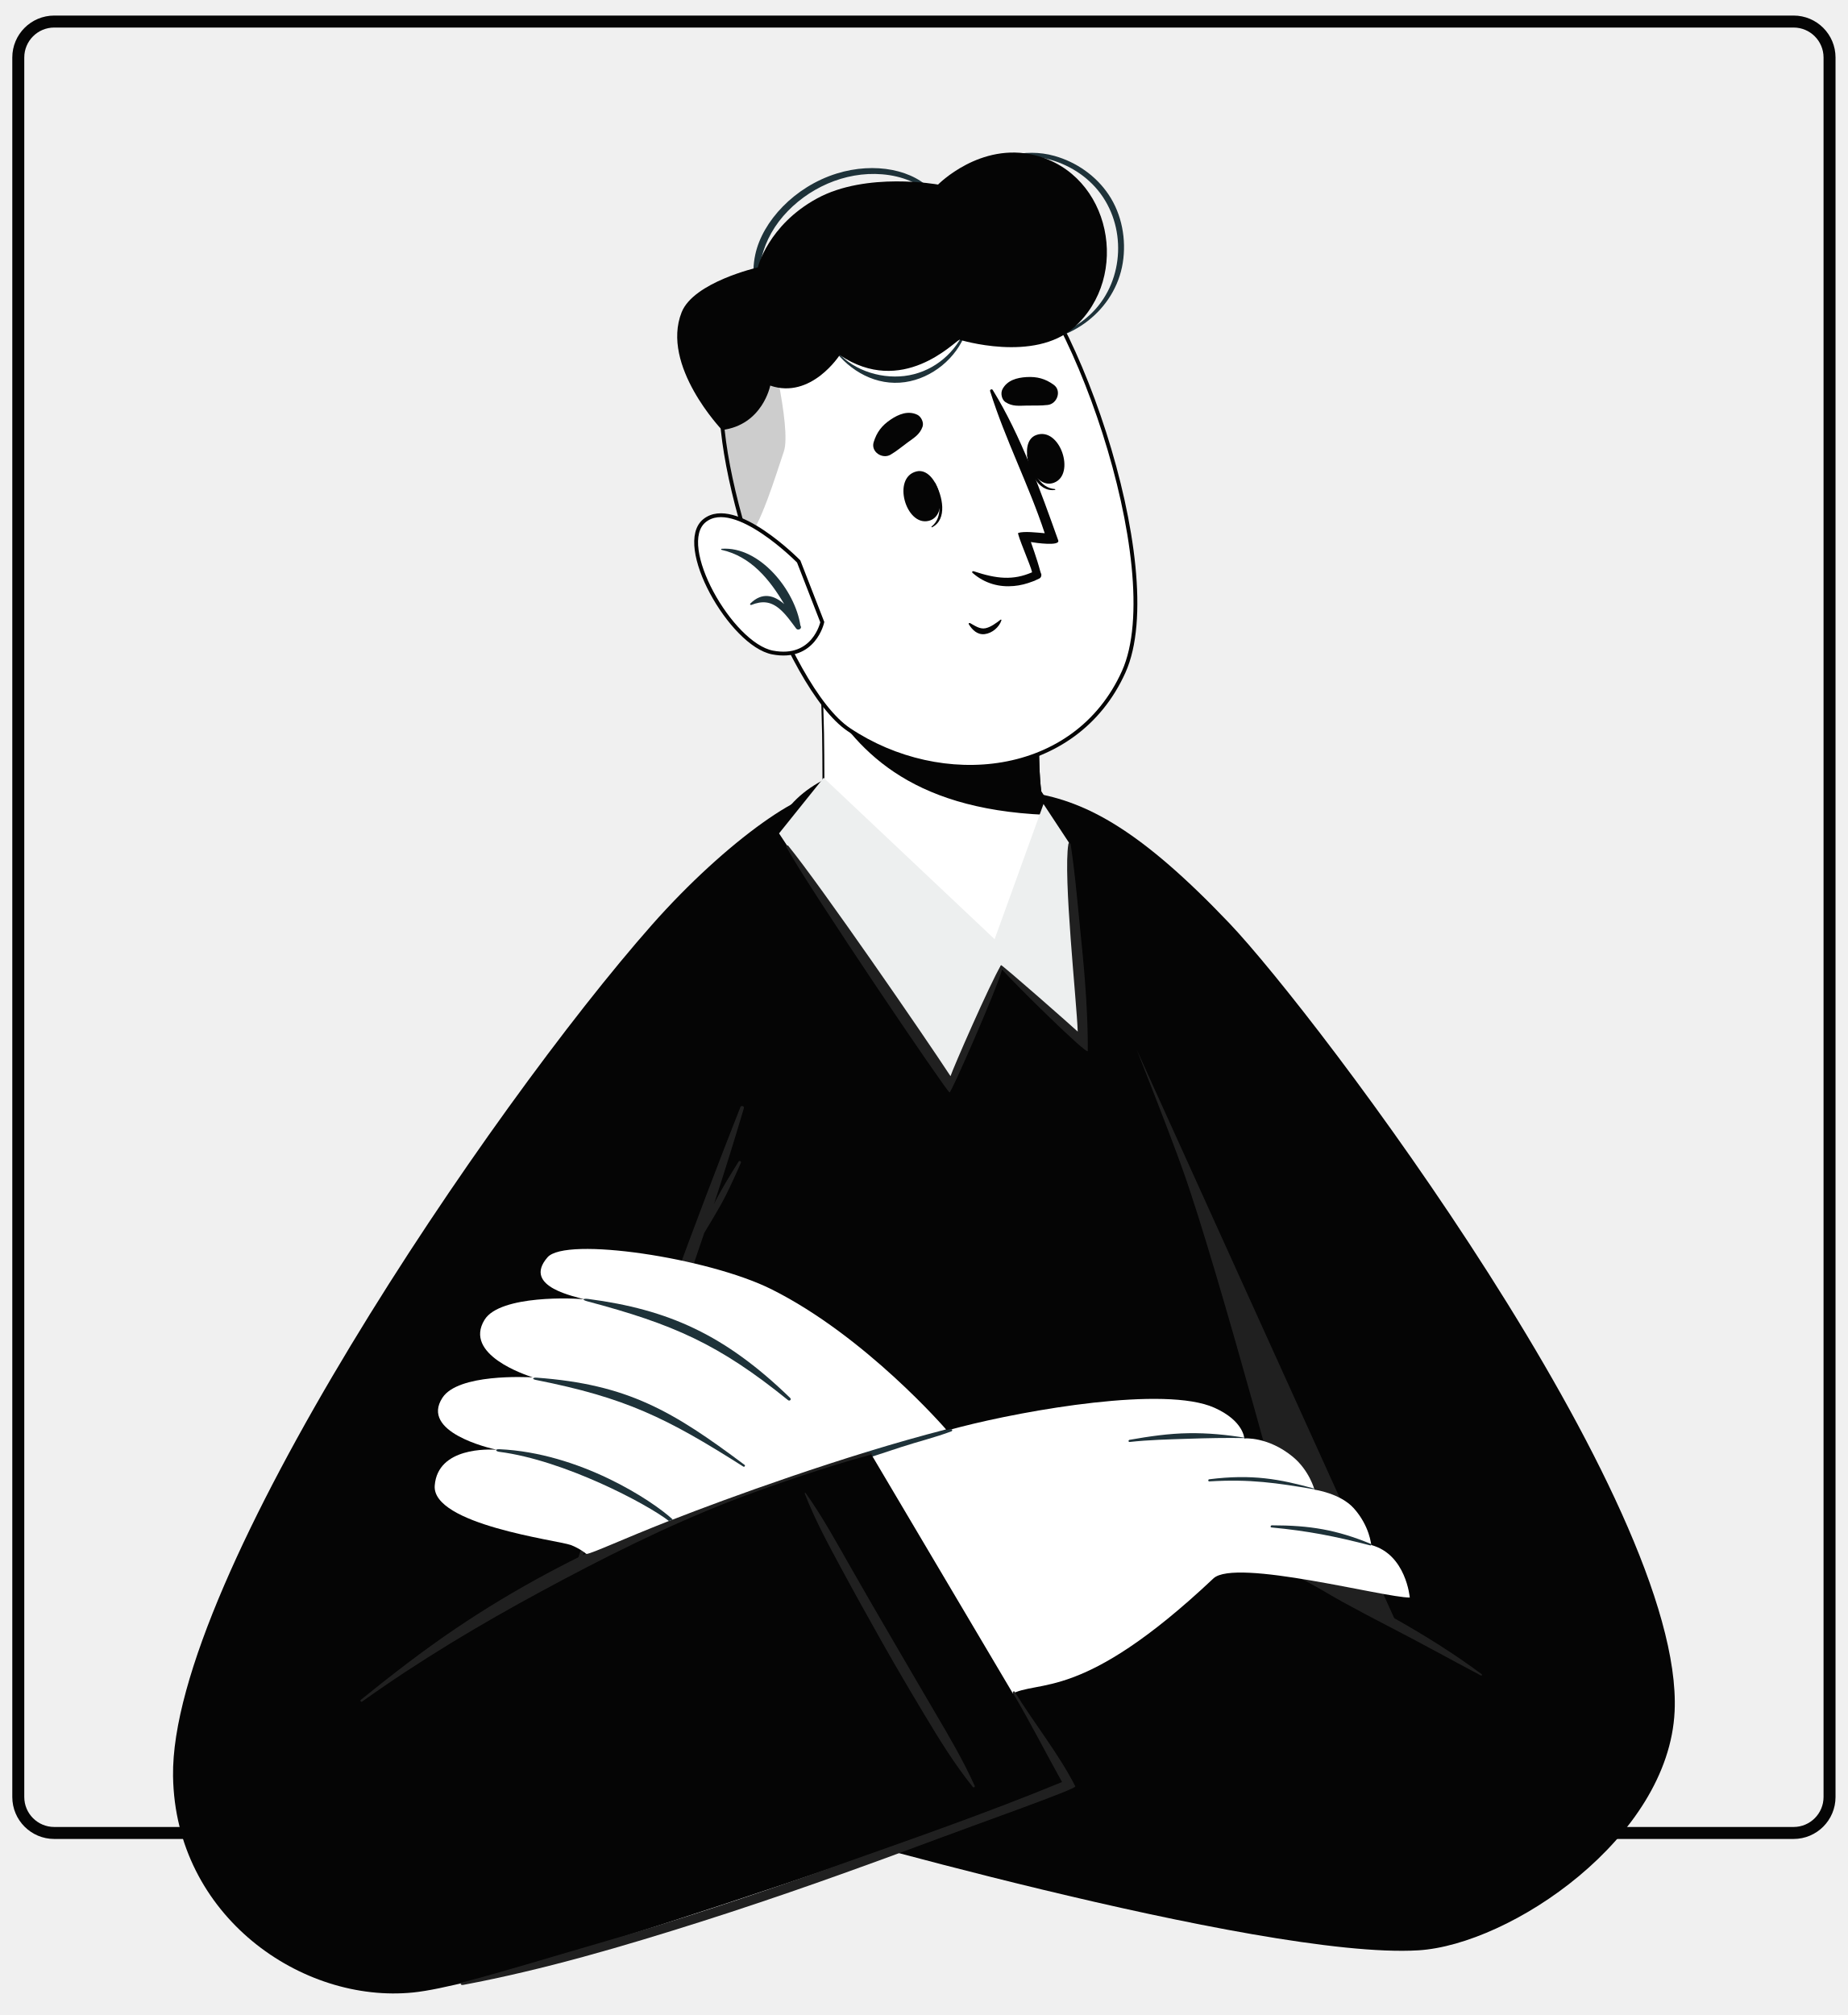
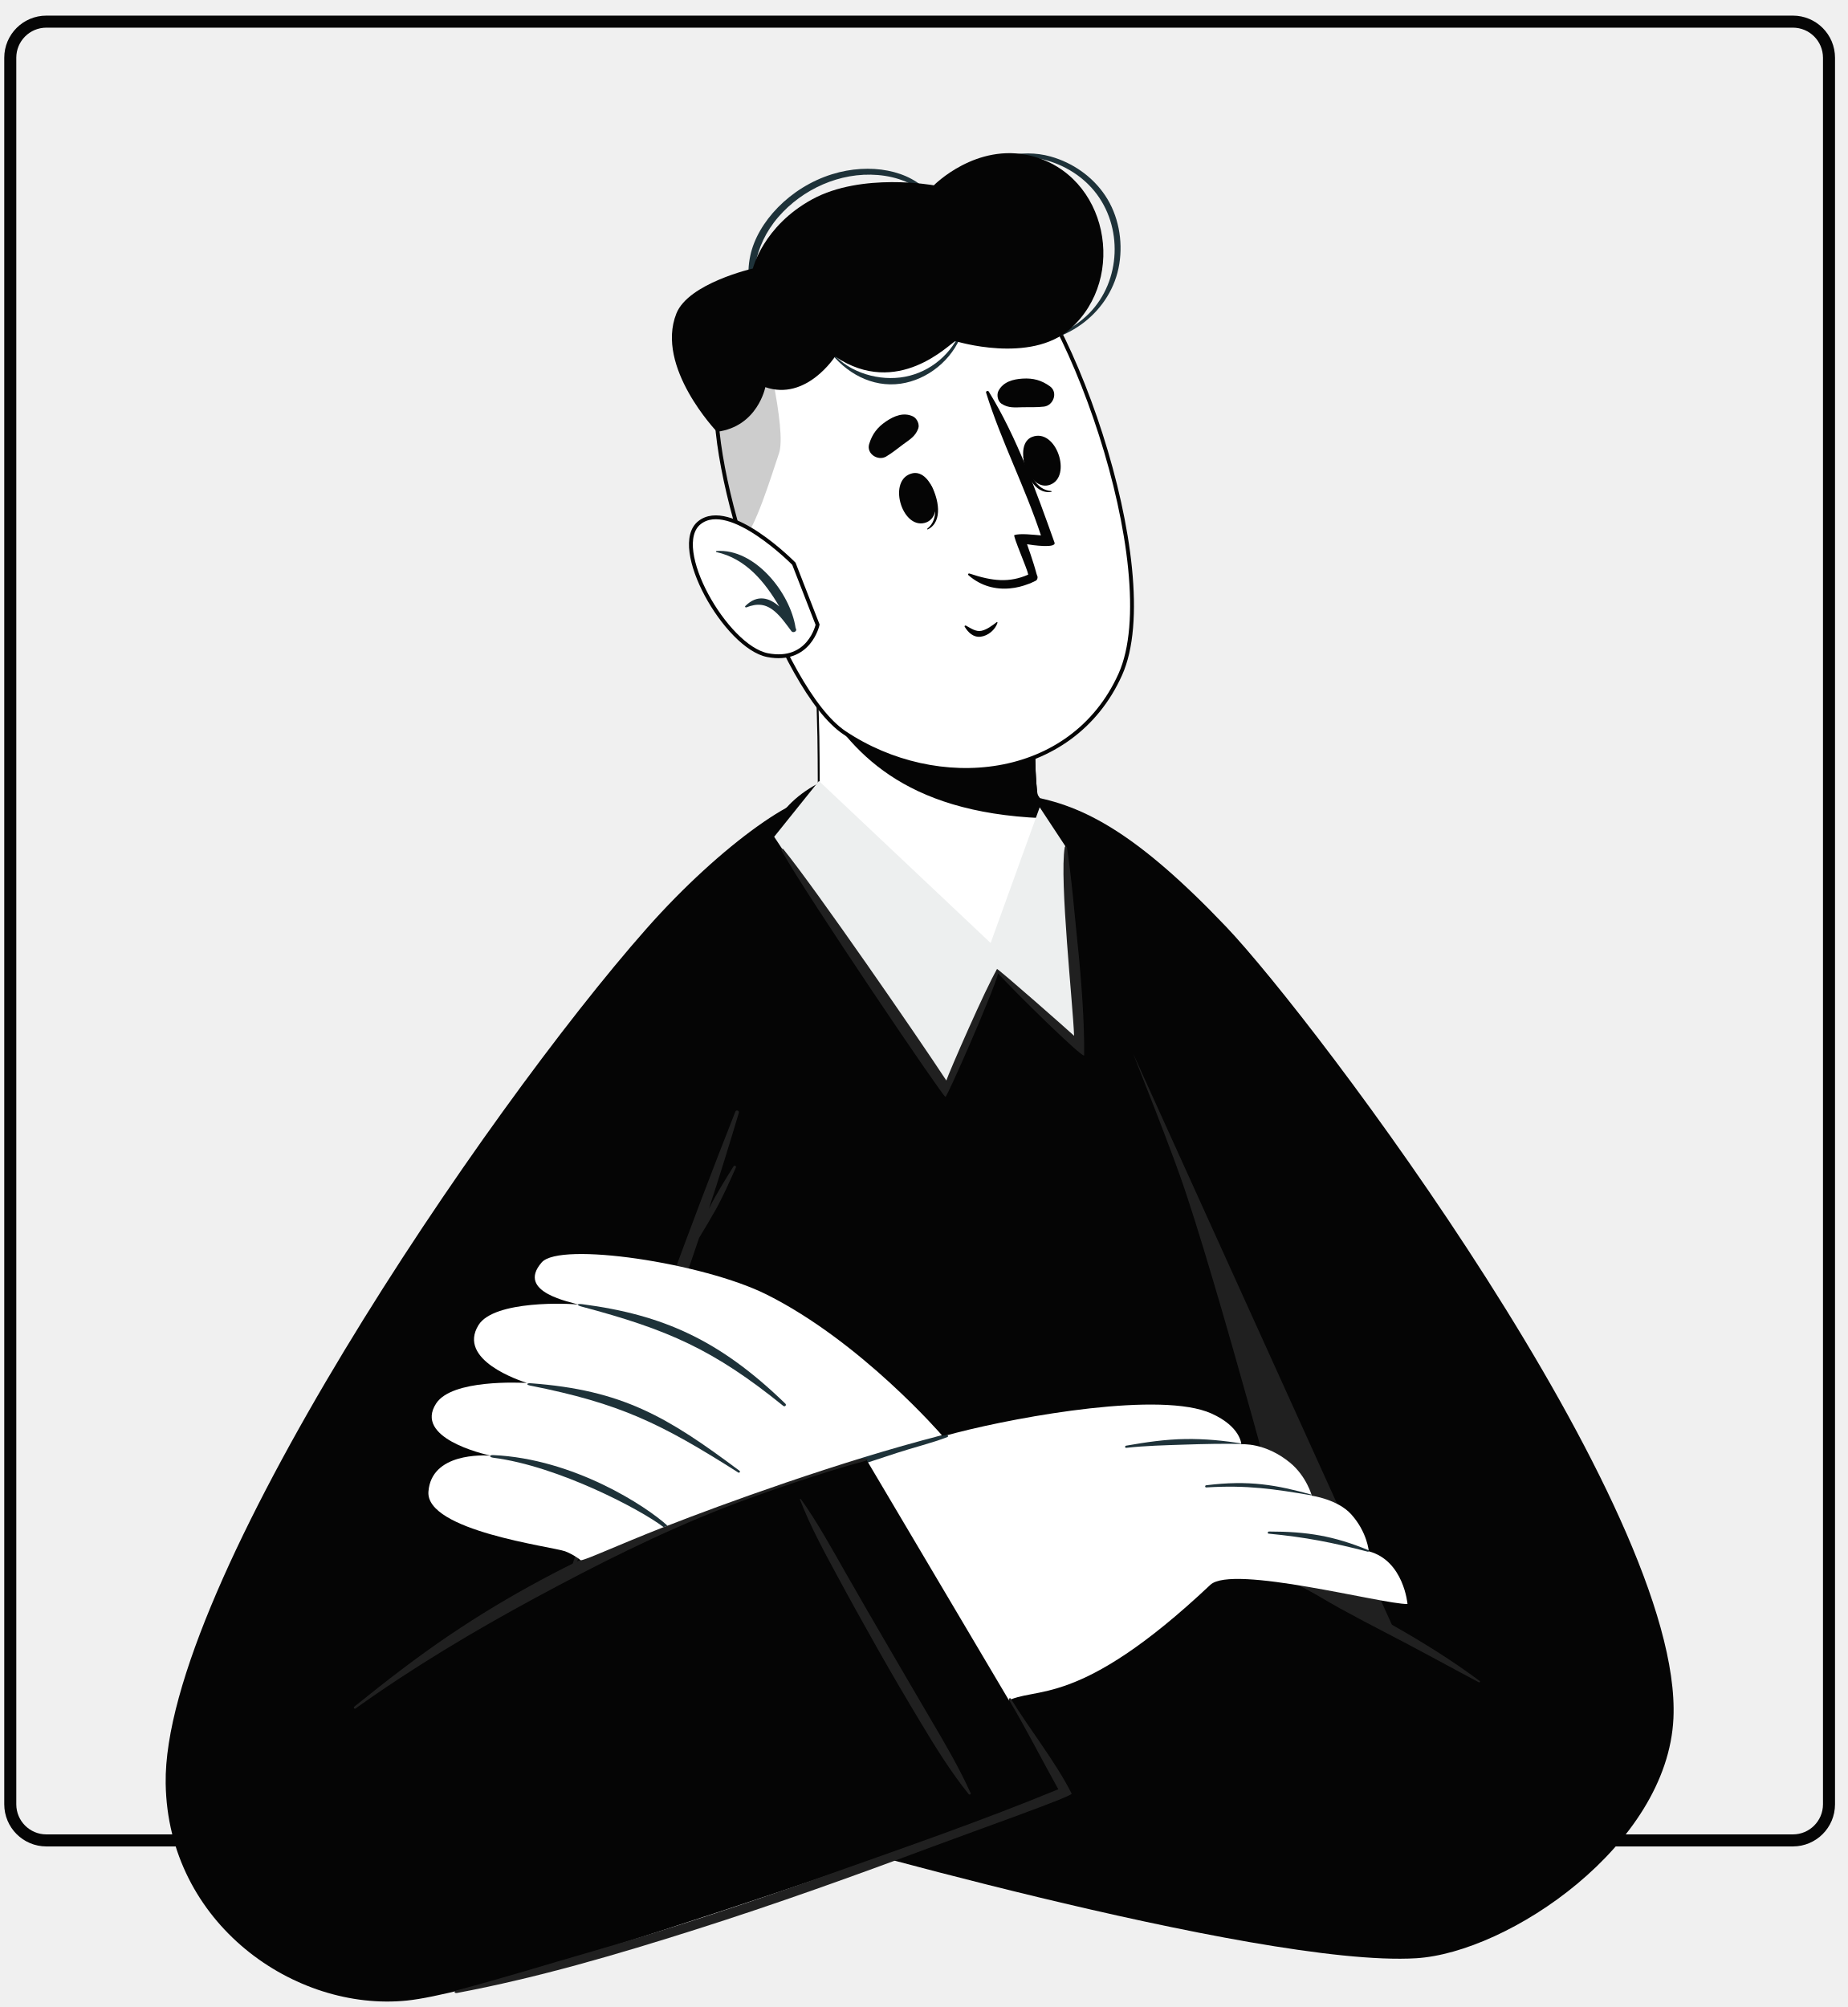
- <svg xmlns="http://www.w3.org/2000/svg" width="343" height="374" viewBox="0 0 343 374" fill="none">
+ <svg xmlns="http://www.w3.org/2000/svg" fill="none" viewBox="1.495 0 341.505 371.008" style="max-height: 500px" width="341.505" height="371.008">
  <g opacity="0.98">
-     <path d="M332.933 4H10.067C6.381 4 3.394 6.988 3.394 10.673V333.539C3.394 337.225 6.381 340.213 10.067 340.213H332.933C336.618 340.213 339.606 337.225 339.606 333.539V10.673C339.606 6.988 336.618 4 332.933 4Z" stroke="black" stroke-width="2.224" stroke-miterlimit="10" />
-     <path d="M74.473 340.824H250.136C250.874 334.112 223.967 191.367 192.36 145.478C188.772 140.27 158.054 136.482 146.778 149.435C87.045 218.033 73.029 339.18 74.473 340.824Z" fill="black" />
-     <path d="M196.526 157.324C201.512 170.241 220.321 215.528 230.544 248.029C237.404 269.839 240.016 288.144 241.517 292.954C241.517 292.954 189.649 276.294 177.971 276.265C159.986 276.22 131.134 313.785 138.212 318.488C149.336 325.89 202.369 351.059 244.719 358.961C267.74 363.258 311.116 333.997 307.688 310.734C302.878 278.086 243.879 192.027 221.432 167.625C209.779 154.958 190.449 141.582 196.526 157.324Z" fill="#FF9581" />
-     <path d="M310.849 317.636C309.762 341.152 280.345 360.95 263.283 361.995C233.857 363.779 145.584 338.073 145.584 338.073L179.898 271.968C179.898 271.968 239.963 292.356 241.488 292.93V292.905C240.959 291.154 226.156 235.53 219.542 217.098C219.189 216.081 218.779 215.04 218.394 213.945C216.491 208.84 213.879 202.098 210.992 194.816L210.964 194.763C209.364 190.732 207.675 186.516 206.014 182.358V182.334C198.76 164.312 191.691 147.159 191.691 147.159C201.803 148.82 211.788 154.134 228.182 171.34C244.543 188.526 312.645 278.84 310.849 317.636Z" fill="black" />
-     <path d="M168.462 323.77C170.91 319.091 173.399 314.433 175.855 309.759C178.266 305.182 180.706 300.623 183.166 296.071C185.708 291.363 188.378 286.664 190.432 281.719C190.469 281.625 190.342 281.547 190.281 281.629C187.193 285.701 184.651 290.191 182.112 294.615C179.484 299.2 176.921 303.825 174.383 308.463C171.894 313.006 169.499 317.595 167.137 322.2C164.71 326.94 162.257 331.852 160.502 336.888C160.433 337.089 160.711 337.286 160.843 337.089C163.68 332.877 166.108 328.264 168.462 323.77Z" fill="#2B454E" />
-     <path d="M259.859 302.685L241.517 292.958L241.488 292.934V292.909C240.959 291.158 226.156 235.534 219.542 217.102C219.19 216.085 218.78 215.044 218.394 213.949C216.491 208.844 213.879 202.102 210.993 194.82L259.859 302.685Z" fill="#1C1C1C" />
-     <path d="M275.043 310.755C269.95 306.95 264.46 303.546 258.928 300.417C256.164 298.851 253.343 297.412 250.444 296.116C247.36 294.738 244.1 293.742 241.037 292.356C240.803 292.249 240.631 292.61 240.865 292.717C243.727 294.012 246.446 295.817 249.21 297.321C252.084 298.888 254.971 300.43 257.882 301.926C263.598 304.866 269.212 307.987 274.895 310.989C275.031 311.062 275.17 310.849 275.043 310.755Z" fill="#1C1C1C" />
-     <path d="M261.688 296.514C257.083 296.575 229.289 289.153 225.242 292.967C200.573 316.221 192.774 311.538 187.521 314.568C146.872 337.954 92.589 365.428 73.214 365.6C43.829 365.838 32.126 341.177 37.018 317.878C46.675 271.82 108.79 182.014 136.895 158.149C151.797 145.515 150.62 164.57 144.457 185.286C140.84 197.432 134.517 215.491 128.067 233.213C122.355 249.001 107.216 289.342 106.953 290.289V290.314C106.929 290.367 106.904 290.396 106.908 290.424C106.888 290.531 106.994 290.552 107.232 290.486C108.524 290.248 143.284 273.866 178.241 264.866C190.559 261.696 216.213 257.177 225.41 261.282C230.88 263.722 230.97 266.986 230.97 266.986C230.97 266.986 235.354 266.588 239.979 270.393C243.047 272.919 243.998 276.491 243.998 276.491C243.998 276.491 248.796 277.163 251.293 279.943C254.27 283.261 254.532 286.771 254.532 286.771C261.011 288.501 261.688 296.514 261.688 296.514Z" fill="white" />
-     <path d="M220.629 266.014C216.922 266.067 213.305 266.604 209.664 267.244C209.418 267.289 209.426 267.67 209.689 267.642C213.264 267.248 216.885 267.166 220.477 267.047C224.049 266.928 227.678 266.85 231.249 266.924C231.27 266.924 231.274 266.887 231.253 266.883C227.69 266.297 224.254 265.961 220.629 266.014Z" fill="#1A2E35" />
-     <path d="M243.896 276.278C237.532 274.531 232.459 273.563 224.467 274.564C224.209 274.597 224.229 274.978 224.484 274.962C232.078 274.49 237.031 275.261 243.883 276.413C243.961 276.43 243.965 276.298 243.896 276.278Z" fill="#1A2E35" />
-     <path d="M254.463 286.558C248.082 283.933 243.17 283.113 236.088 283.113C235.838 283.113 235.756 283.482 236.014 283.507C242.809 284.155 247.779 285.131 254.368 286.845C254.532 286.886 254.618 286.623 254.463 286.558Z" fill="#1A2E35" />
-     <path d="M176.544 265.272C173.493 265.67 170.442 266.568 167.457 267.302C164.275 268.085 161.101 268.95 157.985 269.979C151.744 272.038 145.687 274.506 139.713 277.229C139.483 277.336 139.606 277.688 139.852 277.602C145.937 275.47 152.084 273.473 158.235 271.537C161.261 270.586 164.267 269.573 167.281 268.589C170.372 267.576 173.591 266.809 176.63 265.657C176.835 265.579 176.773 265.239 176.544 265.272Z" fill="#1A2E35" />
-     <path d="M152.232 271.861C158.665 269.684 161.573 269.672 161.573 269.672L198.146 331.43C198.146 331.43 97.411 367.695 76.732 369.815C56.049 371.935 32.52 355.648 32.122 329.683C31.565 293.188 91.076 205.547 121.014 171.656C134.735 156.123 150.731 144.842 154.811 147.389C159.629 150.395 150.878 169.926 146.265 184.495C137.753 211.39 107.24 290.486 107.24 290.486C107.24 290.486 144.568 274.457 152.232 271.861Z" fill="black" />
-     <path d="M161.245 269.622C155.57 269.955 131.036 278.5 119.005 283.663C107.015 288.809 95.48 294.915 84.659 302.222C78.537 306.355 72.726 310.853 66.985 315.499C66.788 315.659 67.002 315.979 67.215 315.827C77.794 308.262 89.095 301.512 100.532 295.333C111.911 289.186 123.499 283.351 135.559 278.648C142.427 275.97 154.237 271.96 160.945 270.201C162.844 269.7 161.421 269.61 161.245 269.622Z" fill="#1C1C1C" />
-     <path d="M137.092 215.618C135.559 218.095 134.005 220.555 132.692 223.163C132.631 223.286 132.574 223.409 132.512 223.532C134.46 217.607 136.309 211.665 138.081 205.682C138.191 205.313 137.58 205.117 137.441 205.473C128.785 227.395 120.752 249.583 112.961 271.829C110.779 278.049 108.868 284.335 106.888 290.617C106.818 290.835 107.175 290.945 107.265 290.74C109.643 285.352 112.038 280.001 114.215 274.518C116.393 269.04 118.414 263.5 120.46 257.973C124.036 248.308 127.444 238.594 130.728 228.83C131.758 227.12 132.795 225.414 133.767 223.676C135.181 221.137 136.346 218.48 137.527 215.827C137.654 215.536 137.252 215.36 137.092 215.618Z" fill="#1C1C1C" />
-     <path d="M173.637 317.98C170.955 313.429 168.314 308.857 165.645 304.301C163.028 299.835 160.449 295.353 157.882 290.863C155.229 286.217 152.65 281.469 149.538 277.11C149.48 277.028 149.341 277.098 149.382 277.192C151.207 281.965 153.675 286.496 156.094 290.986C158.6 295.64 161.175 300.258 163.771 304.863C166.313 309.373 168.941 313.831 171.607 318.271C174.346 322.835 177.225 327.514 180.575 331.664C180.71 331.828 181.022 331.701 180.927 331.479C178.848 326.846 176.212 322.351 173.637 317.98Z" fill="#1C1C1C" />
-     <path d="M199.601 331.562C196.567 325.579 191.847 319.703 188.353 314.011C188.222 313.794 187.898 314.019 188.025 314.237C191.199 319.576 194.107 325.329 197.141 330.758C183.306 336.47 168.617 341.563 154.507 346.561C140.028 351.695 125.455 356.559 110.681 360.815C102.422 363.193 94.151 365.772 85.844 367.954C85.327 368.089 85.466 368.516 85.995 368.413C100.942 365.6 115.618 361.282 130.089 356.69C144.847 352.007 159.412 346.775 173.907 341.358C182.063 338.311 199.847 332.045 199.601 331.562Z" fill="#1C1C1C" />
-     <path d="M175.613 265.312C156.59 270.184 134.702 278.201 124.893 282.039C124.635 282.129 124.401 282.219 124.167 282.305C115.528 285.7 110.176 288.218 108.893 288.431C108.786 288.382 108.704 288.308 108.622 288.259V288.235C107.724 287.587 106.834 287.095 105.949 286.762C103.513 285.889 80.107 282.965 80.697 275.716C81.267 268.544 90.805 268.991 92.208 269.089C90.69 268.757 77.987 265.78 82.124 259.436C85.048 254.938 97.629 255.598 98.896 255.647C97.612 255.225 85.942 251.42 89.956 244.945C92.831 240.311 106.875 240.914 108.495 241.189C107.183 240.689 96.78 238.946 101.635 233.365C105.005 229.478 131.45 233.431 143.206 239.299C160.687 248.025 175.613 265.312 175.613 265.312Z" fill="white" />
-     <path d="M124.893 282.039C124.635 282.129 124.401 282.219 124.167 282.305C120.108 279.152 104.747 271.017 92.679 269.471C91.933 269.376 91.884 268.946 92.675 268.983C107.576 269.659 120.973 278.434 124.893 282.039Z" fill="#1A2E35" />
-     <path d="M99.47 256.127C116.126 259.432 123.655 263.111 137.978 272.21C138.179 272.337 138.404 272.042 138.212 271.894C124.86 261.901 116.553 256.951 99.613 255.705C98.846 255.648 98.707 255.976 99.47 256.127Z" fill="#1A2E35" />
-     <path d="M109.008 241.533C124.987 245.782 133.41 249.464 146.282 259.879C146.585 260.125 146.958 259.752 146.679 259.477C134.55 247.713 124.069 243.051 109.159 241.091C108.142 240.959 108.003 241.267 109.008 241.533Z" fill="#1A2E35" />
-     <path d="M189.022 177.45C179.558 180.854 161.175 167.884 153.216 156.591C152.674 155.812 152.953 146.967 152.781 136.199C152.654 129.666 152.355 122.392 151.604 115.778L194.242 121.15C194.242 121.15 191.736 135.481 193.114 147.008C193.241 147.971 193.438 148.857 193.709 149.689C193.737 149.812 193.791 149.96 193.819 150.132C195.25 155.192 198.17 174.153 189.022 177.45Z" fill="white" stroke="black" stroke-width="0.356" stroke-miterlimit="10" />
-     <path d="M193.836 150.128C193.918 150.403 194 150.702 194.053 151.059C168.527 149.976 158.817 138.753 152.535 127.985C152.342 123.881 152.072 119.718 151.604 115.778L194.246 121.141C194.246 121.141 191.728 135.485 193.122 147.008C193.233 147.967 193.45 148.841 193.725 149.689C193.754 149.796 193.778 149.964 193.836 150.128Z" fill="black" stroke="black" stroke-width="0.356" stroke-miterlimit="10" />
-     <path d="M134.128 71.053C131.815 86.361 145.785 127.542 157.595 135.444C174.715 146.897 199.638 144.564 208.585 124.693C217.258 105.432 198.1 52.088 185.2 45.228C166.198 35.12 137.543 48.439 134.128 71.053Z" fill="white" stroke="black" stroke-width="0.713" stroke-miterlimit="10" />
-     <path d="M173.555 89.576C173.497 89.477 173.382 89.781 173.423 89.891C174.436 92.639 175.137 95.96 172.931 97.719C172.862 97.773 172.919 97.912 173.005 97.867C175.929 96.415 174.957 92.016 173.555 89.576Z" fill="black" />
-     <path d="M170.102 87.505C165.522 88.657 168.162 97.736 172.406 96.67C176.585 95.616 173.944 86.537 170.102 87.505Z" fill="black" />
-     <path d="M190.662 84.425C190.654 84.31 190.92 84.495 190.949 84.609C191.679 87.447 192.991 90.576 195.808 90.769C195.894 90.773 195.931 90.92 195.833 90.933C192.598 91.4 190.896 87.23 190.662 84.425Z" fill="black" />
-     <path d="M192.319 80.755C196.743 79.094 199.736 88.066 195.636 89.6C191.605 91.117 188.612 82.145 192.319 80.755Z" fill="black" />
-     <path d="M165.312 84.392C166.457 83.72 167.404 82.912 168.47 82.129C169.671 81.247 170.717 80.669 171.246 79.209C171.529 78.426 170.996 77.323 170.262 76.974C168.548 76.167 166.809 76.88 165.321 77.881C163.705 78.967 162.737 80.218 162.171 82.08C161.622 83.884 163.799 85.278 165.312 84.392Z" fill="black" />
-     <path d="M194.5 75.162C193.18 75.322 191.937 75.252 190.621 75.277C189.132 75.306 187.947 75.482 186.639 74.637C185.938 74.186 185.696 72.985 186.069 72.263C186.939 70.582 188.755 70.094 190.547 69.987C192.491 69.872 194.02 70.278 195.595 71.418C197.124 72.521 196.239 74.949 194.5 75.162Z" fill="black" />
-     <path d="M180.062 115.647C180.927 116.11 181.862 116.819 182.908 116.61C183.908 116.409 184.929 115.634 185.725 115.023C185.803 114.962 185.922 115.032 185.889 115.134C185.475 116.426 184.134 117.549 182.764 117.701C181.428 117.849 180.476 116.93 179.828 115.856C179.738 115.704 179.935 115.581 180.062 115.647Z" fill="black" />
-     <path d="M180.567 106.367C182.851 108.352 185.553 109.012 188.198 108.766C189.379 108.664 190.568 108.36 191.687 107.922C191.913 107.852 192.13 107.762 192.323 107.655C192.52 107.569 192.7 107.491 192.913 107.38C193.229 107.237 193.332 106.913 193.295 106.585L193.286 106.564C193.254 106.462 193.229 106.38 193.176 106.285C193.176 106.285 193.176 106.285 193.172 106.265L193.094 106.019C192.524 103.837 191.355 100.606 191.355 100.606C192.261 100.77 196.825 101.414 196.432 100.299C193.147 91.097 189.498 80.862 184.286 72.398C184.13 72.111 183.679 72.32 183.794 72.62C186.598 81.588 190.966 90.002 193.926 98.97C192.495 98.855 190.133 98.56 189.006 98.913C188.723 99.089 191.376 105.117 191.552 106.117C191.552 106.117 191.564 106.158 191.564 106.228C188.062 107.753 184.999 107.45 180.755 106.035C180.501 105.937 180.333 106.191 180.567 106.367Z" fill="black" />
-     <path opacity="0.2" d="M138.622 100.065C141.037 98.088 144.088 87.96 145.507 83.777C146.979 79.431 142.612 61.811 141.185 56.57C137.58 60.638 135.042 65.612 134.148 71.213C133.123 77.59 135.108 88.891 138.622 100.065Z" fill="black" />
-     <path d="M178.934 61.634C176.888 66.046 172.743 69.204 167.879 69.786C163.143 70.352 157.751 68.519 154.864 64.595C154.778 64.48 154.598 64.611 154.684 64.73C157.771 68.921 162.68 71.693 168.002 70.926C172.997 70.204 177.524 66.51 179.254 61.778C179.328 61.565 179.029 61.429 178.934 61.634Z" fill="#1A2E35" />
-     <path d="M155.295 32.213C147.491 34.644 141.533 41.062 140.201 47.237C139.389 50.989 140.078 54.364 141.57 57.571C141.632 57.702 141.902 57.591 141.853 57.456C139.873 52.268 140.758 45.457 145.388 40.106C149.837 34.968 156.783 31.774 163.758 32.352C167.4 32.651 170.659 33.972 172.755 36.12C172.989 36.362 173.526 36.006 173.317 35.751C169.77 31.462 162.356 30.015 155.295 32.213Z" fill="#1A2E35" />
-     <path d="M205.793 36.129C203.443 32.619 199.79 30.08 195.738 28.94C190.063 27.341 184.741 29.351 179.496 31.45C179.353 31.507 179.443 31.729 179.582 31.671C184.056 29.896 188.694 28.358 193.549 29.305C197.506 30.08 201.241 32.192 203.804 35.325C209.127 41.828 208.758 51.895 202.853 57.907C199.511 61.31 194.713 63.237 189.948 63.082C189.76 63.078 189.706 63.365 189.899 63.377C198.678 63.894 207.015 57.562 208.413 48.787C209.106 44.457 208.249 39.791 205.793 36.129Z" fill="#1A2E35" />
-     <path d="M134.033 79.816C134.033 79.816 122.589 67.867 126.529 57.96C128.76 52.346 140.668 49.636 140.668 49.636C140.668 49.636 142.542 41.82 151.637 36.846C160.826 31.823 174.124 34.259 174.124 34.259C174.124 34.259 181.944 26.283 192.093 28.809C206.244 32.331 209.963 51.321 199.384 60.752C191.954 67.375 178.11 63.053 178.11 63.053C177.028 63.524 167.473 73.718 155.869 65.899C155.869 65.899 150.567 74.186 142.973 71.57C142.977 71.574 141.562 78.865 134.033 79.816Z" fill="black" />
-     <path d="M193.696 149.23L184.626 174.321L152.888 144.371L144.609 154.684C144.609 154.684 176.38 202.98 176.482 200.737L185.811 179.156L200.999 193.344L198.404 156.369L193.696 149.23Z" fill="#EDEFEF" />
-     <path d="M200.754 174.994C200.118 168.904 199.651 162.749 198.736 156.697C198.703 156.484 198.363 156.398 198.318 156.656C197.317 162.598 199.864 185.877 200.052 191.474C200.032 191.453 200.007 191.433 199.987 191.412C199.351 190.797 185.934 178.955 185.811 179.152C183.74 182.6 176.893 198.318 176.437 199.741C171.414 192.068 152.207 164.213 146.331 157.001C146.163 156.791 145.839 156.98 145.974 157.226C150.464 165.357 175.9 202.886 176.265 202.763C176.524 202.947 185.044 183.584 186.012 179.951C188.304 182.555 201.906 195.98 201.914 195.07C201.98 188.94 201.385 181.091 200.754 174.994Z" fill="#1C1C1C" />
-     <path d="M148.254 104.21C148.254 104.21 136.424 92.171 130.806 96.612C125.188 101.053 135.682 119.624 143.403 121.109C151.124 122.593 152.637 115.474 152.637 115.474L148.254 104.21Z" fill="white" stroke="black" stroke-width="0.713" stroke-miterlimit="10" />
-     <path d="M133.947 101.857C133.828 101.865 133.832 102.033 133.943 102.058C139.385 103.267 142.862 107.54 145.564 112.124C143.731 110.492 141.496 109.808 139.27 112.034C139.155 112.153 139.315 112.338 139.454 112.284C141.468 111.489 143.034 111.595 144.724 113.031C145.921 114.048 146.856 115.429 147.799 116.676C148.115 117.09 148.898 116.709 148.635 116.213C148.615 116.176 148.594 116.139 148.574 116.102C147.606 109.586 141.033 101.34 133.947 101.857Z" fill="#1A2E35" />
+     <path stroke-miterlimit="10" stroke-width="2.224" stroke="black" d="M332.933 4H10.067C6.381 4 3.394 6.988 3.394 10.673V333.539C3.394 337.225 6.381 340.213 10.067 340.213H332.933C336.618 340.213 339.606 337.225 339.606 333.539V10.673C339.606 6.988 336.618 4 332.933 4Z" />
+     <path fill="black" d="M74.473 340.824H250.136C250.874 334.112 223.967 191.367 192.36 145.478C188.772 140.27 158.054 136.482 146.778 149.435C87.045 218.033 73.029 339.18 74.473 340.824Z" />
+     <path fill="#FF9581" d="M196.526 157.324C201.512 170.241 220.321 215.528 230.544 248.029C237.404 269.839 240.016 288.144 241.517 292.954C241.517 292.954 189.649 276.294 177.971 276.265C159.986 276.22 131.134 313.785 138.212 318.488C149.336 325.89 202.369 351.059 244.719 358.961C267.74 363.258 311.116 333.997 307.688 310.734C302.878 278.086 243.879 192.027 221.432 167.625C209.779 154.958 190.449 141.582 196.526 157.324Z" />
+     <path fill="black" d="M310.849 317.636C309.762 341.152 280.345 360.95 263.283 361.995C233.857 363.779 145.584 338.073 145.584 338.073L179.898 271.968C179.898 271.968 239.963 292.356 241.488 292.93V292.905C240.959 291.154 226.156 235.53 219.542 217.098C219.189 216.081 218.779 215.04 218.394 213.945C216.491 208.84 213.879 202.098 210.992 194.816L210.964 194.763C209.364 190.732 207.675 186.516 206.014 182.358V182.334C198.76 164.312 191.691 147.159 191.691 147.159C201.803 148.82 211.788 154.134 228.182 171.34C244.543 188.526 312.645 278.84 310.849 317.636Z" />
+     <path fill="#2B454E" d="M168.462 323.77C170.91 319.091 173.399 314.433 175.855 309.759C178.266 305.182 180.706 300.623 183.166 296.071C185.708 291.363 188.378 286.664 190.432 281.719C190.469 281.625 190.342 281.547 190.281 281.629C187.193 285.701 184.651 290.191 182.112 294.615C179.484 299.2 176.921 303.825 174.383 308.463C171.894 313.006 169.499 317.595 167.137 322.2C164.71 326.94 162.257 331.852 160.502 336.888C160.433 337.089 160.711 337.286 160.843 337.089C163.68 332.877 166.108 328.264 168.462 323.77Z" />
+     <path fill="#1C1C1C" d="M259.859 302.685L241.517 292.958L241.488 292.934V292.909C240.959 291.158 226.156 235.534 219.542 217.102C219.19 216.085 218.78 215.044 218.394 213.949C216.491 208.844 213.879 202.102 210.993 194.82L259.859 302.685Z" />
+     <path fill="#1C1C1C" d="M275.043 310.755C269.95 306.95 264.46 303.546 258.928 300.417C256.164 298.851 253.343 297.412 250.444 296.116C247.36 294.738 244.1 293.742 241.037 292.356C240.803 292.249 240.631 292.61 240.865 292.717C243.727 294.012 246.446 295.817 249.21 297.321C252.084 298.888 254.971 300.43 257.882 301.926C263.598 304.866 269.212 307.987 274.895 310.989C275.031 311.062 275.17 310.849 275.043 310.755Z" />
+     <path fill="white" d="M261.688 296.514C257.083 296.575 229.289 289.153 225.242 292.967C200.573 316.221 192.774 311.538 187.521 314.568C146.872 337.954 92.589 365.428 73.214 365.6C43.829 365.838 32.126 341.177 37.018 317.878C46.675 271.82 108.79 182.014 136.895 158.149C151.797 145.515 150.62 164.57 144.457 185.286C140.84 197.432 134.517 215.491 128.067 233.213C122.355 249.001 107.216 289.342 106.953 290.289V290.314C106.929 290.367 106.904 290.396 106.908 290.424C106.888 290.531 106.994 290.552 107.232 290.486C108.524 290.248 143.284 273.866 178.241 264.866C190.559 261.696 216.213 257.177 225.41 261.282C230.88 263.722 230.97 266.986 230.97 266.986C230.97 266.986 235.354 266.588 239.979 270.393C243.047 272.919 243.998 276.491 243.998 276.491C243.998 276.491 248.796 277.163 251.293 279.943C254.27 283.261 254.532 286.771 254.532 286.771C261.011 288.501 261.688 296.514 261.688 296.514Z" />
+     <path fill="#1A2E35" d="M220.629 266.014C216.922 266.067 213.305 266.604 209.664 267.244C209.418 267.289 209.426 267.67 209.689 267.642C213.264 267.248 216.885 267.166 220.477 267.047C224.049 266.928 227.678 266.85 231.249 266.924C231.27 266.924 231.274 266.887 231.253 266.883C227.69 266.297 224.254 265.961 220.629 266.014Z" />
+     <path fill="#1A2E35" d="M243.896 276.278C237.532 274.531 232.459 273.563 224.467 274.564C224.209 274.597 224.229 274.978 224.484 274.962C232.078 274.49 237.031 275.261 243.883 276.413C243.961 276.43 243.965 276.298 243.896 276.278Z" />
+     <path fill="#1A2E35" d="M254.463 286.558C248.082 283.933 243.17 283.113 236.088 283.113C235.838 283.113 235.756 283.482 236.014 283.507C242.809 284.155 247.779 285.131 254.368 286.845C254.532 286.886 254.618 286.623 254.463 286.558Z" />
+     <path fill="#1A2E35" d="M176.544 265.272C173.493 265.67 170.442 266.568 167.457 267.302C164.275 268.085 161.101 268.95 157.985 269.979C151.744 272.038 145.687 274.506 139.713 277.229C139.483 277.336 139.606 277.688 139.852 277.602C145.937 275.47 152.084 273.473 158.235 271.537C161.261 270.586 164.267 269.573 167.281 268.589C170.372 267.576 173.591 266.809 176.63 265.657C176.835 265.579 176.773 265.239 176.544 265.272Z" />
+     <path fill="black" d="M152.232 271.861C158.665 269.684 161.573 269.672 161.573 269.672L198.146 331.43C198.146 331.43 97.411 367.695 76.732 369.815C56.049 371.935 32.52 355.648 32.122 329.683C31.565 293.188 91.076 205.547 121.014 171.656C134.735 156.123 150.731 144.842 154.811 147.389C159.629 150.395 150.878 169.926 146.265 184.495C137.753 211.39 107.24 290.486 107.24 290.486C107.24 290.486 144.568 274.457 152.232 271.861Z" />
+     <path fill="#1C1C1C" d="M161.245 269.622C155.57 269.955 131.036 278.5 119.005 283.663C107.015 288.809 95.48 294.915 84.659 302.222C78.537 306.355 72.726 310.853 66.985 315.499C66.788 315.659 67.002 315.979 67.215 315.827C77.794 308.262 89.095 301.512 100.532 295.333C111.911 289.186 123.499 283.351 135.559 278.648C142.427 275.97 154.237 271.96 160.945 270.201C162.844 269.7 161.421 269.61 161.245 269.622Z" />
+     <path fill="#1C1C1C" d="M137.092 215.618C135.559 218.095 134.005 220.555 132.692 223.163C132.631 223.286 132.574 223.409 132.512 223.532C134.46 217.607 136.309 211.665 138.081 205.682C138.191 205.313 137.58 205.117 137.441 205.473C128.785 227.395 120.752 249.583 112.961 271.829C110.779 278.049 108.868 284.335 106.888 290.617C106.818 290.835 107.175 290.945 107.265 290.74C109.643 285.352 112.038 280.001 114.215 274.518C116.393 269.04 118.414 263.5 120.46 257.973C124.036 248.308 127.444 238.594 130.728 228.83C131.758 227.12 132.795 225.414 133.767 223.676C135.181 221.137 136.346 218.48 137.527 215.827C137.654 215.536 137.252 215.36 137.092 215.618Z" />
+     <path fill="#1C1C1C" d="M173.637 317.98C170.955 313.429 168.314 308.857 165.645 304.301C163.028 299.835 160.449 295.353 157.882 290.863C155.229 286.217 152.65 281.469 149.538 277.11C149.48 277.028 149.341 277.098 149.382 277.192C151.207 281.965 153.675 286.496 156.094 290.986C158.6 295.64 161.175 300.258 163.771 304.863C166.313 309.373 168.941 313.831 171.607 318.271C174.346 322.835 177.225 327.514 180.575 331.664C180.71 331.828 181.022 331.701 180.927 331.479C178.848 326.846 176.212 322.351 173.637 317.98Z" />
+     <path fill="#1C1C1C" d="M199.601 331.562C196.567 325.579 191.847 319.703 188.353 314.011C188.222 313.794 187.898 314.019 188.025 314.237C191.199 319.576 194.107 325.329 197.141 330.758C183.306 336.47 168.617 341.563 154.507 346.561C140.028 351.695 125.455 356.559 110.681 360.815C102.422 363.193 94.151 365.772 85.844 367.954C85.327 368.089 85.466 368.516 85.995 368.413C100.942 365.6 115.618 361.282 130.089 356.69C144.847 352.007 159.412 346.775 173.907 341.358C182.063 338.311 199.847 332.045 199.601 331.562Z" />
+     <path fill="white" d="M175.613 265.312C156.59 270.184 134.702 278.201 124.893 282.039C124.635 282.129 124.401 282.219 124.167 282.305C115.528 285.7 110.176 288.218 108.893 288.431C108.786 288.382 108.704 288.308 108.622 288.259V288.235C107.724 287.587 106.834 287.095 105.949 286.762C103.513 285.889 80.107 282.965 80.697 275.716C81.267 268.544 90.805 268.991 92.208 269.089C90.69 268.757 77.987 265.78 82.124 259.436C85.048 254.938 97.629 255.598 98.896 255.647C97.612 255.225 85.942 251.42 89.956 244.945C92.831 240.311 106.875 240.914 108.495 241.189C107.183 240.689 96.78 238.946 101.635 233.365C105.005 229.478 131.45 233.431 143.206 239.299C160.687 248.025 175.613 265.312 175.613 265.312Z" />
+     <path fill="#1A2E35" d="M124.893 282.039C124.635 282.129 124.401 282.219 124.167 282.305C120.108 279.152 104.747 271.017 92.679 269.471C91.933 269.376 91.884 268.946 92.675 268.983C107.576 269.659 120.973 278.434 124.893 282.039Z" />
+     <path fill="#1A2E35" d="M99.47 256.127C116.126 259.432 123.655 263.111 137.978 272.21C138.179 272.337 138.404 272.042 138.212 271.894C124.86 261.901 116.553 256.951 99.613 255.705C98.846 255.648 98.707 255.976 99.47 256.127Z" />
+     <path fill="#1A2E35" d="M109.008 241.533C124.987 245.782 133.41 249.464 146.282 259.879C146.585 260.125 146.958 259.752 146.679 259.477C134.55 247.713 124.069 243.051 109.159 241.091C108.142 240.959 108.003 241.267 109.008 241.533Z" />
+     <path stroke-miterlimit="10" stroke-width="0.356" stroke="black" fill="white" d="M189.022 177.45C179.558 180.854 161.175 167.884 153.216 156.591C152.674 155.812 152.953 146.967 152.781 136.199C152.654 129.666 152.355 122.392 151.604 115.778L194.242 121.15C194.242 121.15 191.736 135.481 193.114 147.008C193.241 147.971 193.438 148.857 193.709 149.689C193.737 149.812 193.791 149.96 193.819 150.132C195.25 155.192 198.17 174.153 189.022 177.45Z" />
+     <path stroke-miterlimit="10" stroke-width="0.356" stroke="black" fill="black" d="M193.836 150.128C193.918 150.403 194 150.702 194.053 151.059C168.527 149.976 158.817 138.753 152.535 127.985C152.342 123.881 152.072 119.718 151.604 115.778L194.246 121.141C194.246 121.141 191.728 135.485 193.122 147.008C193.233 147.967 193.45 148.841 193.725 149.689C193.754 149.796 193.778 149.964 193.836 150.128Z" />
+     <path stroke-miterlimit="10" stroke-width="0.713" stroke="black" fill="white" d="M134.128 71.053C131.815 86.361 145.785 127.542 157.595 135.444C174.715 146.897 199.638 144.564 208.585 124.693C217.258 105.432 198.1 52.088 185.2 45.228C166.198 35.12 137.543 48.439 134.128 71.053Z" />
+     <path fill="black" d="M173.555 89.576C173.497 89.477 173.382 89.781 173.423 89.891C174.436 92.639 175.137 95.96 172.931 97.719C172.862 97.773 172.919 97.912 173.005 97.867C175.929 96.415 174.957 92.016 173.555 89.576Z" />
+     <path fill="black" d="M170.102 87.505C165.522 88.657 168.162 97.736 172.406 96.67C176.585 95.616 173.944 86.537 170.102 87.505Z" />
+     <path fill="black" d="M190.662 84.425C190.654 84.31 190.92 84.495 190.949 84.609C191.679 87.447 192.991 90.576 195.808 90.769C195.894 90.773 195.931 90.92 195.833 90.933C192.598 91.4 190.896 87.23 190.662 84.425Z" />
+     <path fill="black" d="M192.319 80.755C196.743 79.094 199.736 88.066 195.636 89.6C191.605 91.117 188.612 82.145 192.319 80.755Z" />
+     <path fill="black" d="M165.312 84.392C166.457 83.72 167.404 82.912 168.47 82.129C169.671 81.247 170.717 80.669 171.246 79.209C171.529 78.426 170.996 77.323 170.262 76.974C168.548 76.167 166.809 76.88 165.321 77.881C163.705 78.967 162.737 80.218 162.171 82.08C161.622 83.884 163.799 85.278 165.312 84.392Z" />
+     <path fill="black" d="M194.5 75.162C193.18 75.322 191.937 75.252 190.621 75.277C189.132 75.306 187.947 75.482 186.639 74.637C185.938 74.186 185.696 72.985 186.069 72.263C186.939 70.582 188.755 70.094 190.547 69.987C192.491 69.872 194.02 70.278 195.595 71.418C197.124 72.521 196.239 74.949 194.5 75.162Z" />
+     <path fill="black" d="M180.062 115.647C180.927 116.11 181.862 116.819 182.908 116.61C183.908 116.409 184.929 115.634 185.725 115.023C185.803 114.962 185.922 115.032 185.889 115.134C185.475 116.426 184.134 117.549 182.764 117.701C181.428 117.849 180.476 116.93 179.828 115.856C179.738 115.704 179.935 115.581 180.062 115.647Z" />
+     <path fill="black" d="M180.567 106.367C182.851 108.352 185.553 109.012 188.198 108.766C189.379 108.664 190.568 108.36 191.687 107.922C191.913 107.852 192.13 107.762 192.323 107.655C192.52 107.569 192.7 107.491 192.913 107.38C193.229 107.237 193.332 106.913 193.295 106.585L193.286 106.564C193.254 106.462 193.229 106.38 193.176 106.285C193.176 106.285 193.176 106.285 193.172 106.265L193.094 106.019C192.524 103.837 191.355 100.606 191.355 100.606C192.261 100.77 196.825 101.414 196.432 100.299C193.147 91.097 189.498 80.862 184.286 72.398C184.13 72.111 183.679 72.32 183.794 72.62C186.598 81.588 190.966 90.002 193.926 98.97C192.495 98.855 190.133 98.56 189.006 98.913C188.723 99.089 191.376 105.117 191.552 106.117C191.552 106.117 191.564 106.158 191.564 106.228C188.062 107.753 184.999 107.45 180.755 106.035C180.501 105.937 180.333 106.191 180.567 106.367Z" />
+     <path fill="black" d="M138.622 100.065C141.037 98.088 144.088 87.96 145.507 83.777C146.979 79.431 142.612 61.811 141.185 56.57C137.58 60.638 135.042 65.612 134.148 71.213C133.123 77.59 135.108 88.891 138.622 100.065Z" opacity="0.2" />
+     <path fill="#1A2E35" d="M178.934 61.634C176.888 66.046 172.743 69.204 167.879 69.786C163.143 70.352 157.751 68.519 154.864 64.595C154.778 64.48 154.598 64.611 154.684 64.73C157.771 68.921 162.68 71.693 168.002 70.926C172.997 70.204 177.524 66.51 179.254 61.778C179.328 61.565 179.029 61.429 178.934 61.634Z" />
+     <path fill="#1A2E35" d="M155.295 32.213C147.491 34.644 141.533 41.062 140.201 47.237C139.389 50.989 140.078 54.364 141.57 57.571C141.632 57.702 141.902 57.591 141.853 57.456C139.873 52.268 140.758 45.457 145.388 40.106C149.837 34.968 156.783 31.774 163.758 32.352C167.4 32.651 170.659 33.972 172.755 36.12C172.989 36.362 173.526 36.006 173.317 35.751C169.77 31.462 162.356 30.015 155.295 32.213Z" />
+     <path fill="#1A2E35" d="M205.793 36.129C203.443 32.619 199.79 30.08 195.738 28.94C190.063 27.341 184.741 29.351 179.496 31.45C179.353 31.507 179.443 31.729 179.582 31.671C184.056 29.896 188.694 28.358 193.549 29.305C197.506 30.08 201.241 32.192 203.804 35.325C209.127 41.828 208.758 51.895 202.853 57.907C199.511 61.31 194.713 63.237 189.948 63.082C189.76 63.078 189.706 63.365 189.899 63.377C198.678 63.894 207.015 57.562 208.413 48.787C209.106 44.457 208.249 39.791 205.793 36.129Z" />
+     <path fill="black" d="M134.033 79.816C134.033 79.816 122.589 67.867 126.529 57.96C128.76 52.346 140.668 49.636 140.668 49.636C140.668 49.636 142.542 41.82 151.637 36.846C160.826 31.823 174.124 34.259 174.124 34.259C174.124 34.259 181.944 26.283 192.093 28.809C206.244 32.331 209.963 51.321 199.384 60.752C191.954 67.375 178.11 63.053 178.11 63.053C177.028 63.524 167.473 73.718 155.869 65.899C155.869 65.899 150.567 74.186 142.973 71.57C142.977 71.574 141.562 78.865 134.033 79.816Z" />
+     <path fill="#EDEFEF" d="M193.696 149.23L184.626 174.321L152.888 144.371L144.609 154.684C144.609 154.684 176.38 202.98 176.482 200.737L185.811 179.156L200.999 193.344L198.404 156.369L193.696 149.23Z" />
+     <path fill="#1C1C1C" d="M200.754 174.994C200.118 168.904 199.651 162.749 198.736 156.697C198.703 156.484 198.363 156.398 198.318 156.656C197.317 162.598 199.864 185.877 200.052 191.474C200.032 191.453 200.007 191.433 199.987 191.412C199.351 190.797 185.934 178.955 185.811 179.152C183.74 182.6 176.893 198.318 176.437 199.741C171.414 192.068 152.207 164.213 146.331 157.001C146.163 156.791 145.839 156.98 145.974 157.226C150.464 165.357 175.9 202.886 176.265 202.763C176.524 202.947 185.044 183.584 186.012 179.951C188.304 182.555 201.906 195.98 201.914 195.07C201.98 188.94 201.385 181.091 200.754 174.994Z" />
+     <path stroke-miterlimit="10" stroke-width="0.713" stroke="black" fill="white" d="M148.254 104.21C148.254 104.21 136.424 92.171 130.806 96.612C125.188 101.053 135.682 119.624 143.403 121.109C151.124 122.593 152.637 115.474 152.637 115.474L148.254 104.21Z" />
+     <path fill="#1A2E35" d="M133.947 101.857C133.828 101.865 133.832 102.033 133.943 102.058C139.385 103.267 142.862 107.54 145.564 112.124C143.731 110.492 141.496 109.808 139.27 112.034C139.155 112.153 139.315 112.338 139.454 112.284C141.468 111.489 143.034 111.595 144.724 113.031C145.921 114.048 146.856 115.429 147.799 116.676C148.115 117.09 148.898 116.709 148.635 116.213C148.615 116.176 148.594 116.139 148.574 116.102C147.606 109.586 141.033 101.34 133.947 101.857Z" />
  </g>
</svg>
